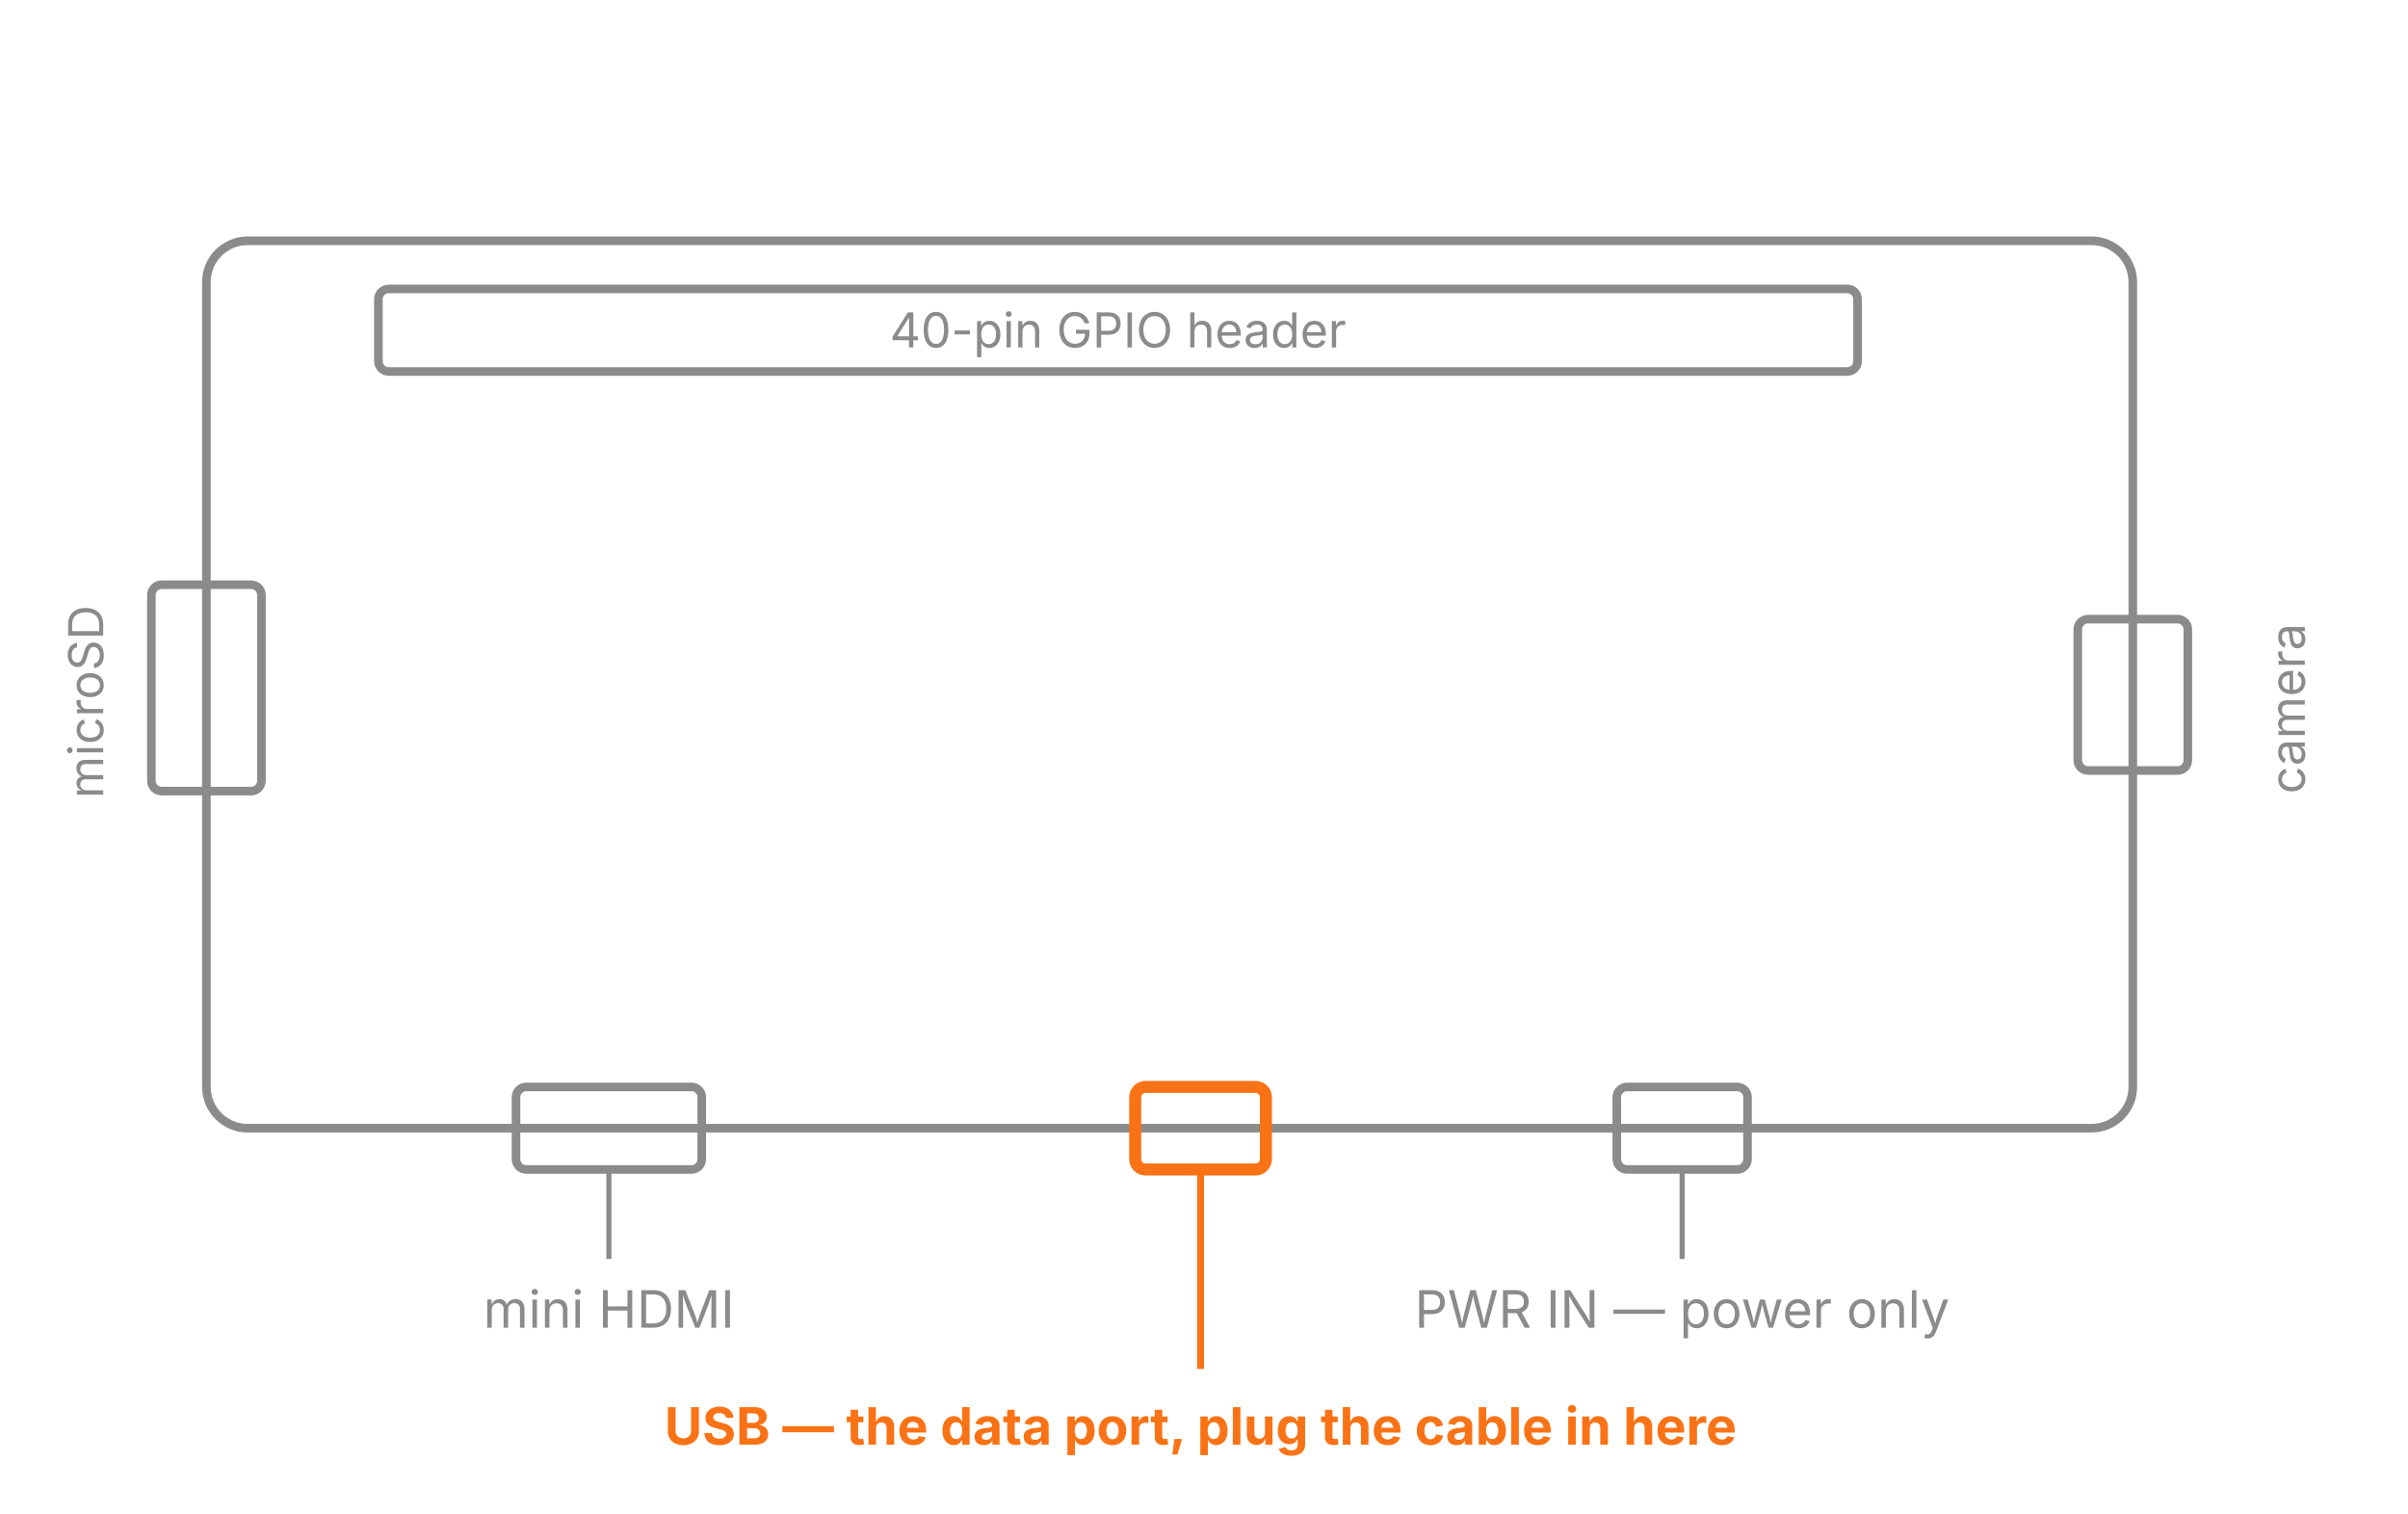
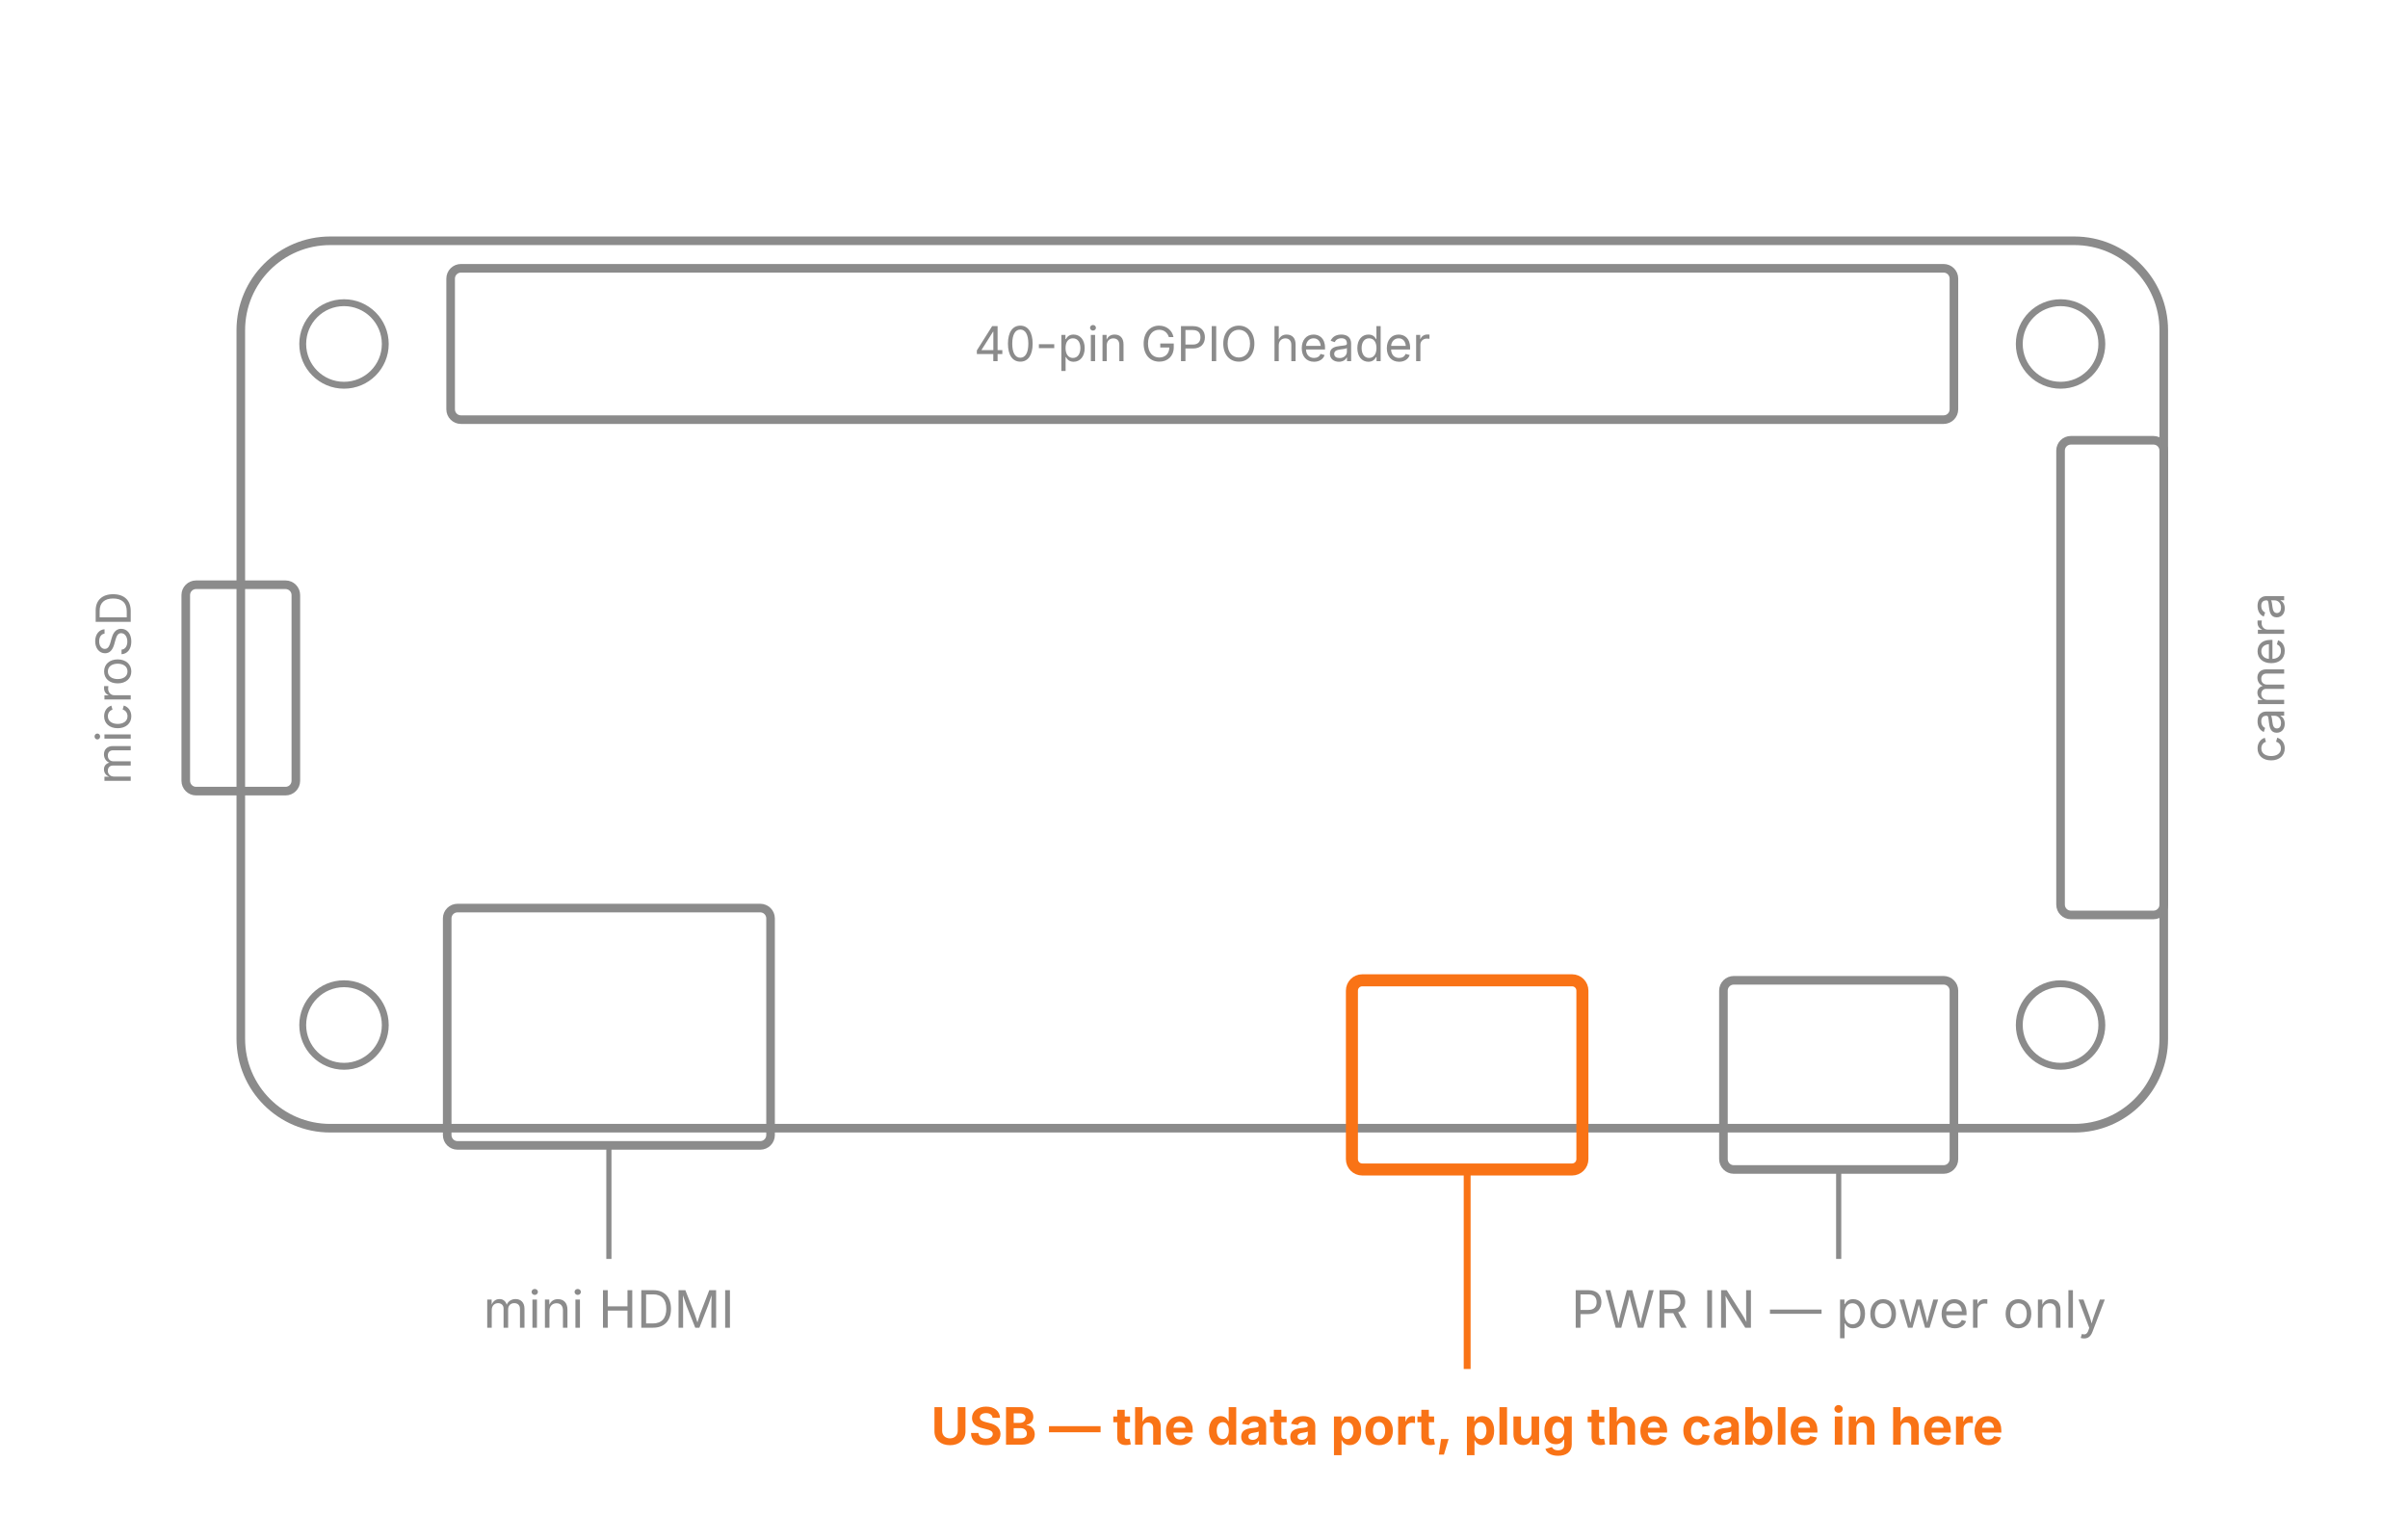
<svg xmlns="http://www.w3.org/2000/svg" viewBox="0 0 700 440" width="700" height="440" role="img" aria-labelledby="diagram-title diagram-desc">
  <g fill="none" stroke="#8b8b8b" stroke-width="2.5">
-     <rect x="60" y="70" width="560" height="258" rx="12" />
-     <rect x="110" y="84" width="430" height="24" rx="3" />
-     <rect x="44" y="170" width="32" height="60" rx="3" />
-     <rect x="604" y="180" width="32" height="44" rx="3" />
-     <rect x="150" y="316" width="54" height="24" rx="3" />
-     <rect x="470" y="316" width="38" height="24" rx="3" />
+     <rect x="70" y="70" width="559" height="258" rx="26" />
+     <rect x="131" y="78" width="437" height="44" rx="3" />
+     <rect x="54" y="170" width="32" height="60" rx="3" />
+     <rect x="599" y="128" width="30" height="138" rx="3" />
+     <rect x="130" y="264" width="94" height="69" rx="3" />
+     <rect x="501" y="285" width="67" height="55" rx="3" />
  </g>
-   <rect x="330" y="316" width="38" height="24" rx="3" fill="none" stroke="#f97316" stroke-width="3.5" />
+   <g fill="none" stroke="#8b8b8b" stroke-width="2">
+     <circle cx="100" cy="100" r="12" />
+     <circle cx="599" cy="100" r="12" />
+     <circle cx="100" cy="298" r="12" />
+     <circle cx="599" cy="298" r="12" />
+   </g>
+   <rect x="393" y="285" width="67" height="55" rx="3" fill="none" stroke="#f97316" stroke-width="3.5" />
  <g font-family="system-ui, -apple-system, Segoe UI, sans-serif" font-size="14" fill="#8b8b8b">
-     <text x="325" y="101" text-anchor="middle">40-pin GPIO header</text>
-     <text x="30" y="204" text-anchor="middle" transform="rotate(-90 30 204)">microSD</text>
-     <text x="670" y="206" text-anchor="middle" transform="rotate(-90 670 206)">camera</text>
+     <text x="349.5" y="105" text-anchor="middle">40-pin GPIO header</text>
+     <text x="38" y="200" text-anchor="middle" transform="rotate(-90 38 200)">microSD</text>
+     <text x="664" y="197" text-anchor="middle" transform="rotate(-90 664 197)">camera</text>
  </g>
  <g stroke="#8b8b8b" stroke-width="1.5">
-     <path d="M177 340 V 366" />
-     <path d="M489 340 V 366" />
+     <path d="M177 333 V 366" />
+     <path d="M534.5 340 V 366" />
  </g>
-   <path d="M349 340 V 398" stroke="#f97316" stroke-width="2" />
+   <path d="M426.5 340 V 398" stroke="#f97316" stroke-width="2" />
  <g font-family="system-ui, -apple-system, Segoe UI, sans-serif" font-size="15">
    <text x="177" y="386" text-anchor="middle" fill="#8b8b8b">mini HDMI</text>
-     <text x="489" y="386" text-anchor="middle" fill="#8b8b8b">PWR IN — power only</text>
-     <text x="349" y="420" text-anchor="middle" fill="#f97316" font-weight="700">USB — the data port, plug the cable in here</text>
+     <text x="534.5" y="386" text-anchor="middle" fill="#8b8b8b">PWR IN — power only</text>
+     <text x="426.5" y="420" text-anchor="middle" fill="#f97316" font-weight="700">USB — the data port, plug the cable in here</text>
  </g>
</svg>
